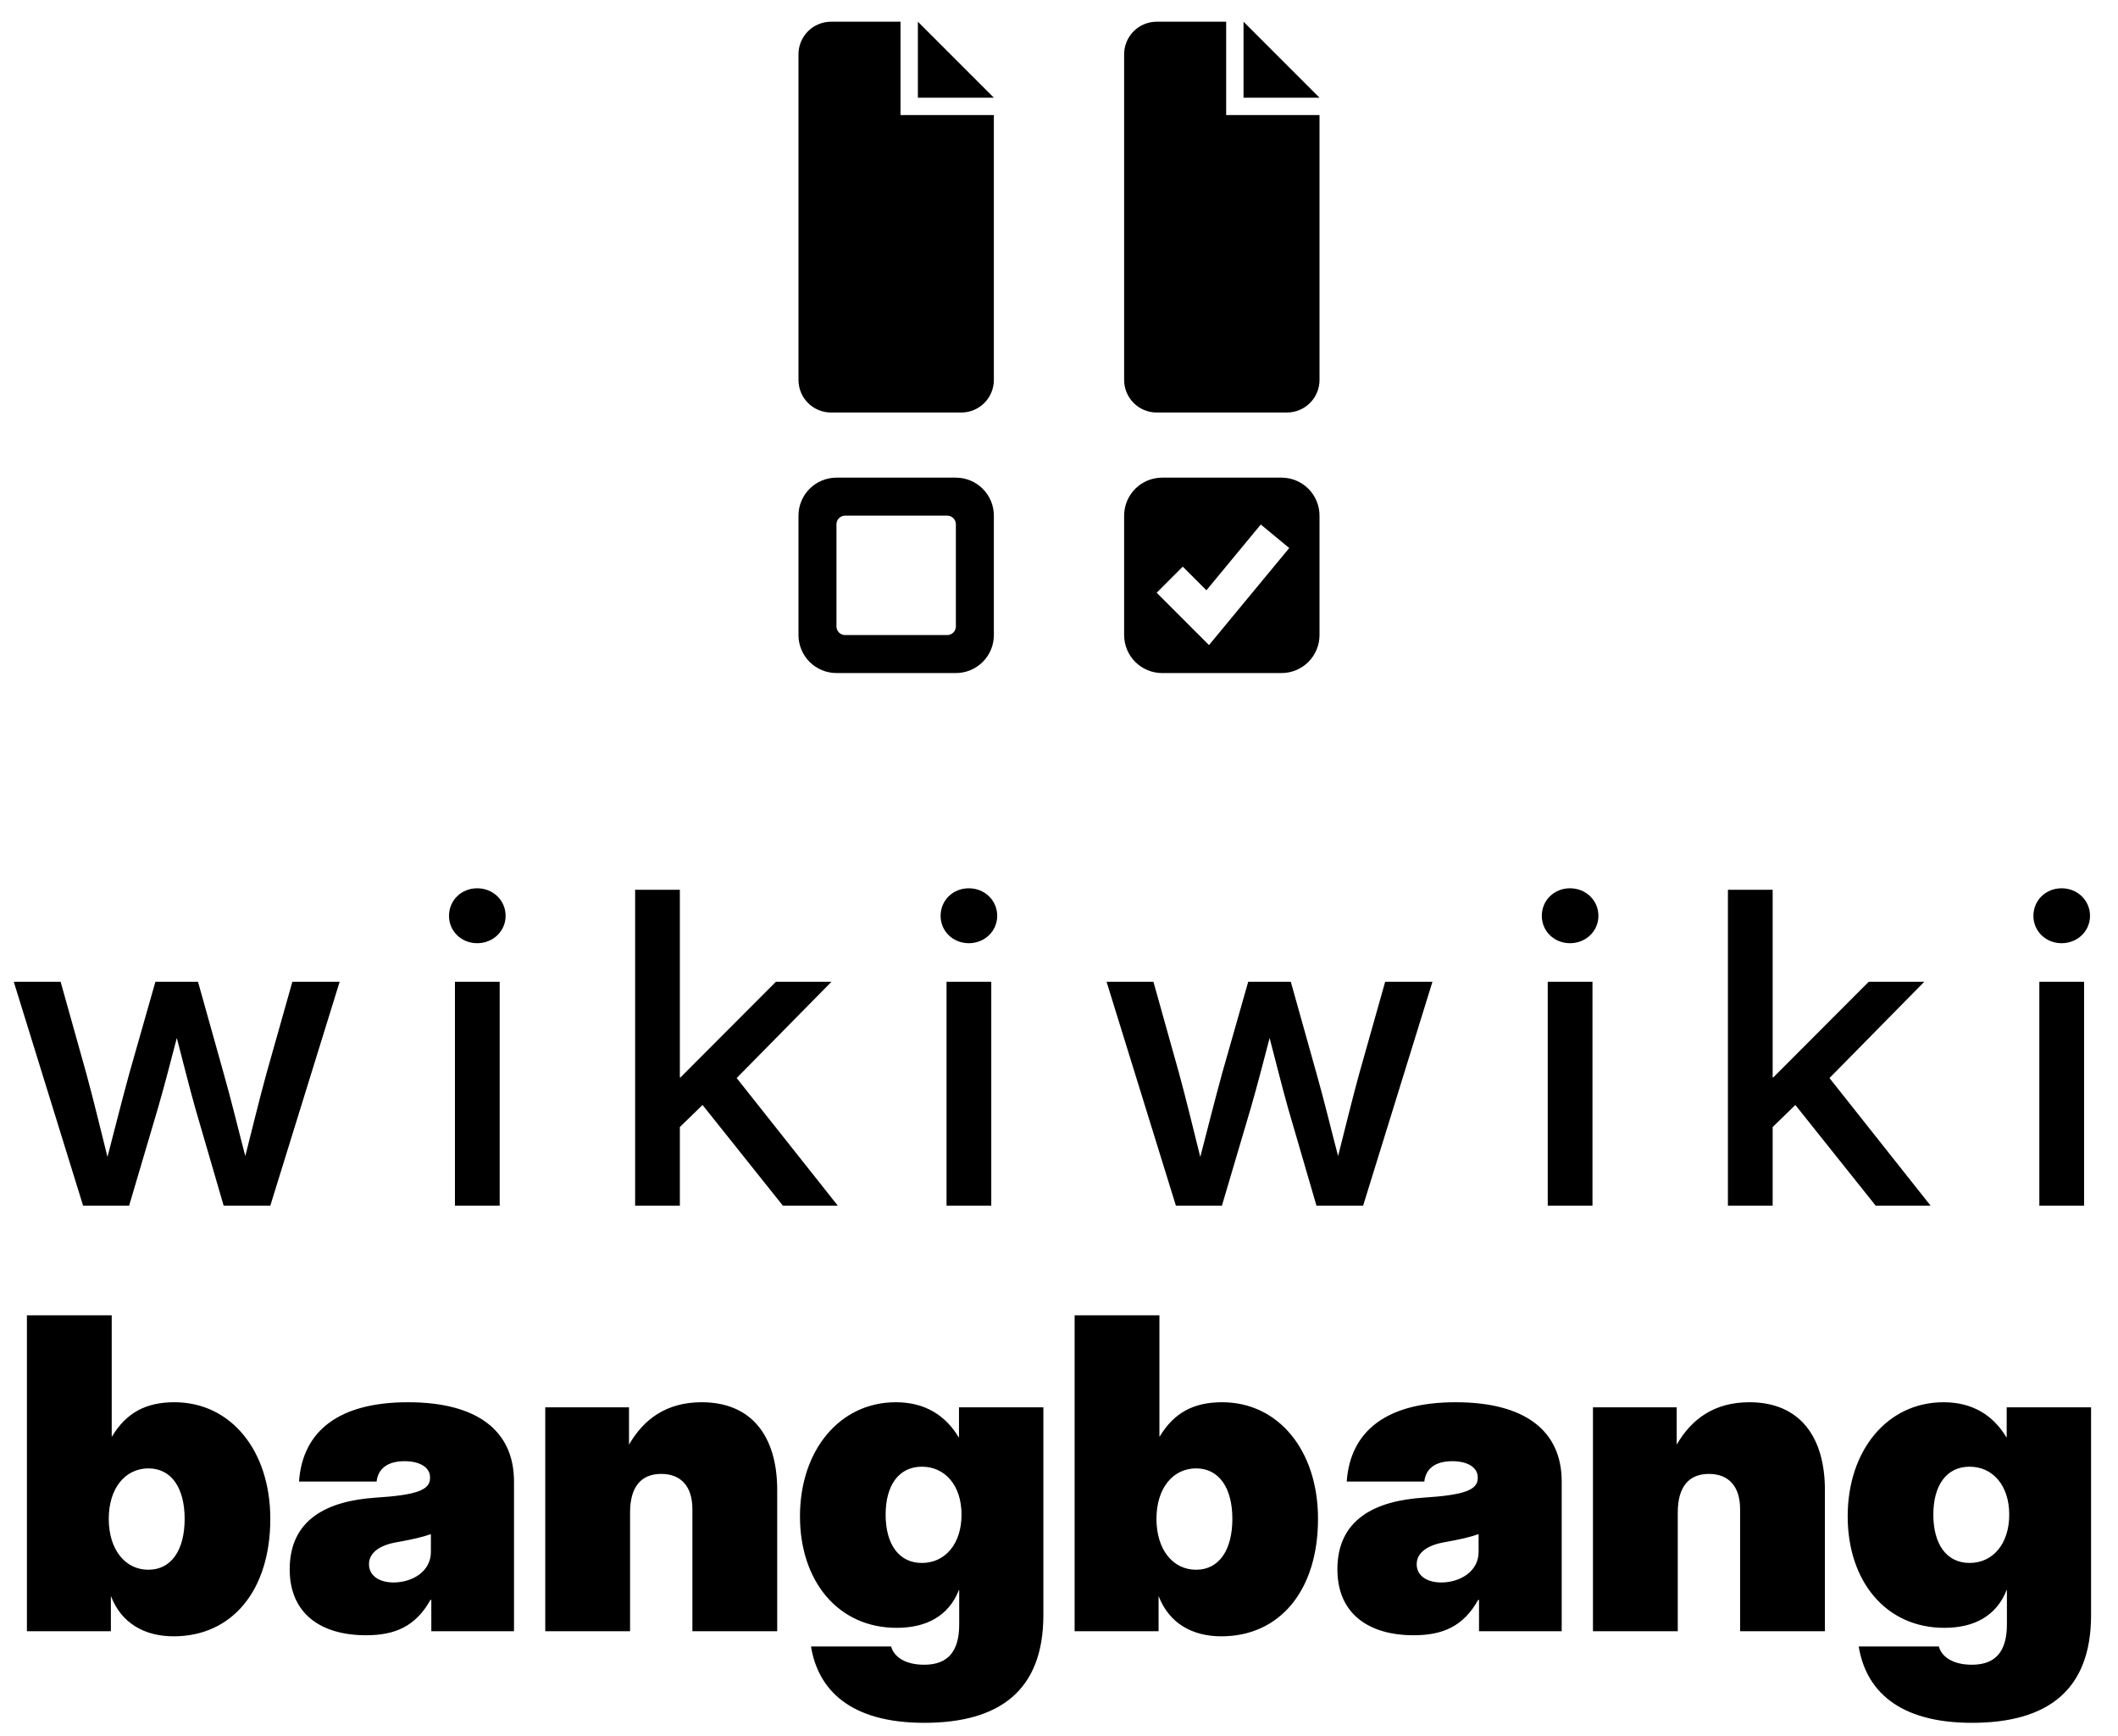
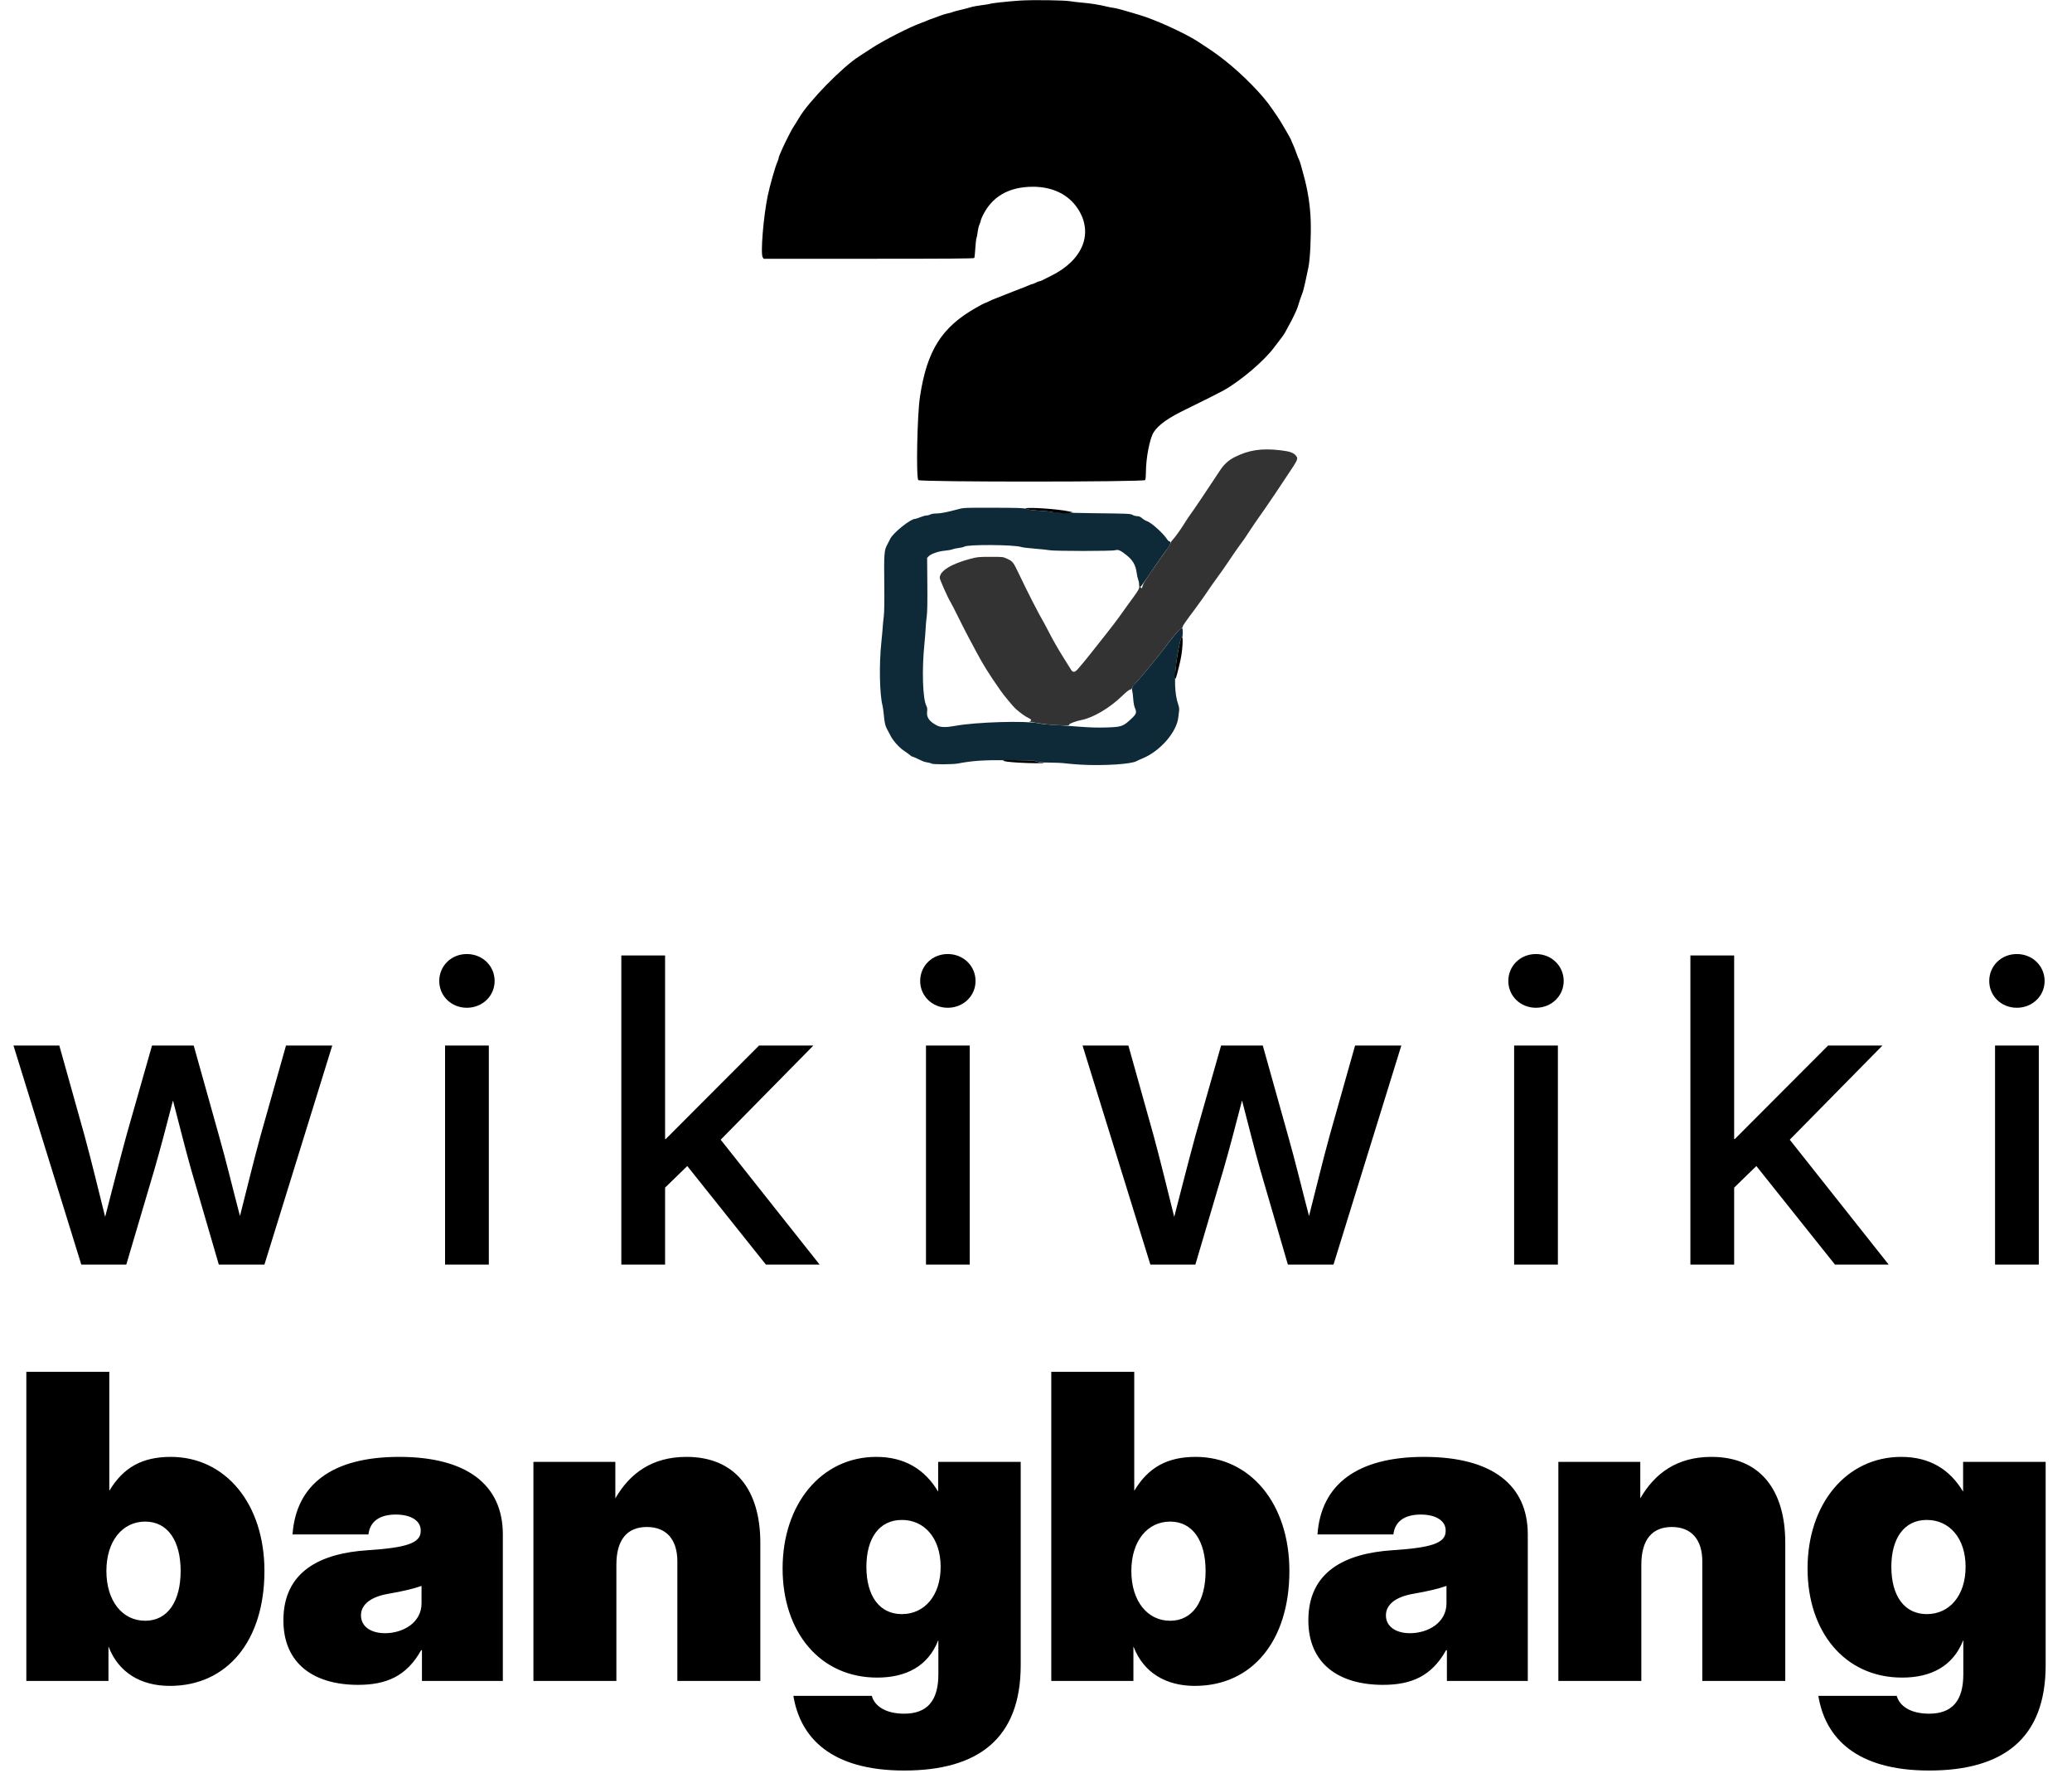
- <svg xmlns="http://www.w3.org/2000/svg" viewBox="0 0 487.79 399.66" width="487.79" height="399.66" role="img">
-   <path fill="#000000" fill-rule="evenodd" d="M211.394,5.000 L211.394,22.500 L228.894,22.500ZM286.394,22.500 L303.894,22.500 L286.394,5.000ZM187.858,5.886 L187.227,6.264 L186.636,6.702 L186.090,7.197 L185.596,7.742 L185.158,8.333 L184.779,8.965 L184.465,9.630 L184.217,10.323 L184.038,11.037 L183.930,11.765 L183.894,12.500 L183.894,87.500 L183.930,88.235 L184.038,88.963 L184.217,89.677 L184.465,90.370 L184.779,91.035 L185.158,91.667 L185.596,92.258 L186.090,92.803 L186.636,93.298 L187.227,93.736 L187.858,94.114 L188.524,94.429 L189.217,94.677 L189.931,94.856 L190.659,94.964 L191.394,95.000 L221.394,95.000 L222.129,94.964 L222.857,94.856 L223.571,94.677 L224.264,94.429 L224.929,94.114 L225.561,93.736 L226.152,93.298 L226.697,92.803 L227.191,92.258 L227.630,91.667 L228.008,91.035 L228.323,90.370 L228.571,89.677 L228.750,88.963 L228.858,88.235 L228.894,87.500 L228.894,26.500 L207.394,26.500 L207.394,5.000 L191.394,5.000 L190.659,5.036 L189.931,5.144 L189.217,5.323 L188.524,5.571ZM263.524,5.571 L262.858,5.886 L262.227,6.264 L261.636,6.702 L261.090,7.197 L260.596,7.742 L260.158,8.333 L259.779,8.965 L259.465,9.630 L259.217,10.323 L259.038,11.037 L258.930,11.765 L258.894,12.500 L258.894,87.500 L258.930,88.235 L259.038,88.963 L259.217,89.677 L259.465,90.370 L259.779,91.035 L260.158,91.667 L260.596,92.258 L261.090,92.803 L261.636,93.298 L262.227,93.736 L262.858,94.114 L263.524,94.429 L264.217,94.677 L264.931,94.856 L265.659,94.964 L266.394,95.000 L296.394,95.000 L297.129,94.964 L297.857,94.856 L298.571,94.677 L299.264,94.429 L299.929,94.114 L300.561,93.736 L301.152,93.298 L301.697,92.803 L302.191,92.258 L302.630,91.667 L303.008,91.035 L303.323,90.370 L303.571,89.677 L303.750,88.963 L303.858,88.235 L303.894,87.500 L303.894,26.500 L282.394,26.500 L282.394,5.000 L266.394,5.000 L265.659,5.036 L264.931,5.144 L264.217,5.323ZM190.104,110.377 L189.295,110.666 L188.519,111.033 L187.783,111.475 L187.093,111.986 L186.457,112.563 L185.880,113.199 L185.368,113.889 L184.927,114.625 L184.560,115.402 L184.271,116.210 L184.062,117.043 L183.936,117.892 L183.894,118.750 L183.894,146.250 L183.936,147.108 L184.062,147.957 L184.271,148.790 L184.560,149.598 L184.927,150.375 L185.368,151.111 L185.880,151.801 L186.457,152.437 L187.093,153.014 L187.783,153.525 L188.519,153.967 L189.295,154.334 L190.104,154.623 L190.937,154.832 L191.786,154.958 L192.644,155.000 L220.144,155.000 L221.001,154.958 L221.851,154.832 L222.684,154.623 L223.492,154.334 L224.268,153.967 L225.005,153.525 L225.695,153.014 L226.331,152.437 L226.908,151.801 L227.419,151.111 L227.861,150.375 L228.228,149.598 L228.517,148.790 L228.726,147.957 L228.852,147.108 L228.894,146.250 L228.894,118.750 L228.852,117.892 L228.726,117.043 L228.517,116.210 L228.228,115.402 L227.861,114.625 L227.419,113.889 L226.908,113.199 L226.331,112.563 L225.695,111.986 L225.005,111.475 L224.268,111.033 L223.492,110.666 L222.684,110.377 L221.851,110.168 L221.001,110.042 L220.144,110.000 L192.644,110.000 L191.786,110.042 L190.937,110.168ZM218.909,118.902 L219.087,118.986 L219.255,119.087 L219.413,119.204 L219.558,119.336 L219.690,119.481 L219.807,119.639 L219.908,119.807 L219.992,119.985 L220.058,120.169 L220.105,120.360 L220.134,120.554 L220.144,120.750 L220.144,144.250 L220.134,144.446 L220.105,144.640 L220.058,144.831 L219.992,145.015 L219.908,145.193 L219.807,145.361 L219.690,145.519 L219.558,145.664 L219.413,145.796 L219.255,145.913 L219.087,146.014 L218.909,146.098 L218.724,146.164 L218.534,146.212 L218.340,146.240 L218.144,146.250 L194.644,146.250 L194.448,146.240 L194.254,146.212 L194.063,146.164 L193.878,146.098 L193.701,146.014 L193.533,145.913 L193.375,145.796 L193.230,145.664 L193.098,145.519 L192.981,145.361 L192.880,145.193 L192.796,145.015 L192.730,144.831 L192.682,144.640 L192.653,144.446 L192.644,144.250 L192.644,120.750 L192.653,120.554 L192.682,120.360 L192.730,120.169 L192.796,119.985 L192.880,119.807 L192.981,119.639 L193.098,119.481 L193.230,119.336 L193.375,119.204 L193.533,119.087 L193.701,118.986 L193.878,118.902 L194.063,118.836 L194.254,118.788 L194.448,118.760 L194.644,118.750 L218.144,118.750 L218.340,118.760 L218.534,118.788 L218.724,118.836ZM265.104,110.377 L264.295,110.666 L263.519,111.033 L262.783,111.475 L262.093,111.986 L261.457,112.563 L260.880,113.199 L260.368,113.889 L259.927,114.625 L259.560,115.402 L259.271,116.210 L259.062,117.043 L258.936,117.892 L258.894,118.750 L258.894,146.250 L258.936,147.108 L259.062,147.957 L259.271,148.790 L259.560,149.598 L259.927,150.375 L260.368,151.111 L260.880,151.801 L261.457,152.437 L262.093,153.014 L262.783,153.525 L263.519,153.967 L264.295,154.334 L265.104,154.623 L265.937,154.832 L266.786,154.958 L267.644,155.000 L295.144,155.000 L296.001,154.958 L296.851,154.832 L297.684,154.623 L298.492,154.334 L299.268,153.967 L300.005,153.525 L300.695,153.014 L301.331,152.437 L301.908,151.801 L302.419,151.111 L302.861,150.375 L303.228,149.598 L303.517,148.790 L303.726,147.957 L303.852,147.108 L303.894,146.250 L303.894,118.750 L303.852,117.892 L303.726,117.043 L303.517,116.210 L303.228,115.402 L302.861,114.625 L302.419,113.889 L301.908,113.199 L301.331,112.563 L300.695,111.986 L300.005,111.475 L299.268,111.033 L298.492,110.666 L297.684,110.377 L296.851,110.168 L296.001,110.042 L295.144,110.000 L267.644,110.000 L266.786,110.042 L265.937,110.168ZM290.368,120.792 L296.919,126.208 L278.442,148.559 L266.389,136.505 L272.399,130.495 L277.845,135.941Z" />
-   <path fill="#000000" fill-rule="evenodd" d="M19.139 277.664H29.734L36.375 255.203C37.889 249.979 39.305 244.461 40.721 239.041C42.137 244.461 43.504 249.979 44.969 255.203L51.512 277.664H62.254L78.221 226.102H67.332L61.375 247.195C59.666 253.396 58.104 259.939 56.492 266.238C54.832 259.939 53.27 253.348 51.512 247.195L45.604 226.102H35.789L29.783 247.195C28.074 253.445 26.414 260.037 24.754 266.434C23.143 260.037 21.58 253.445 19.871 247.195L13.963 226.102H3.172ZM104.776 277.664H115.079V226.102H104.776ZM109.903 217.215C113.565 217.215 116.446 214.432 116.446 210.916C116.446 207.352 113.565 204.568 109.903 204.568C106.241 204.568 103.409 207.352 103.409 210.916C103.409 214.432 106.241 217.215 109.903 217.215ZM146.273 277.664H156.575V259.549L161.8 254.471L180.306 277.664H192.952L169.661 248.27L191.488 226.102H178.695L156.722 248.123H156.575V204.91H146.273ZM217.994 277.664H228.297V226.102H217.994ZM223.121 217.215C226.783 217.215 229.664 214.432 229.664 210.916C229.664 207.352 226.783 204.568 223.121 204.568C219.459 204.568 216.627 207.352 216.627 210.916C216.627 214.432 219.459 217.215 223.121 217.215ZM270.819 277.664H281.415L288.055 255.203C289.569 249.979 290.985 244.461 292.401 239.041C293.817 244.461 295.184 249.979 296.649 255.203L303.192 277.664H313.934L329.901 226.102H319.012L313.055 247.195C311.346 253.396 309.784 259.939 308.172 266.238C306.512 259.939 304.95 253.348 303.192 247.195L297.284 226.102H287.469L281.463 247.195C279.754 253.445 278.094 260.037 276.434 266.434C274.823 260.037 273.26 253.445 271.551 247.195L265.643 226.102H254.852ZM356.456 277.664H366.759V226.102H356.456ZM361.583 217.215C365.245 217.215 368.126 214.432 368.126 210.916C368.126 207.352 365.245 204.568 361.583 204.568C357.921 204.568 355.089 207.352 355.089 210.916C355.089 214.432 357.921 217.215 361.583 217.215ZM397.953 277.664H408.256V259.549L413.48 254.471L431.986 277.664H444.633L421.342 248.27L443.168 226.102H430.375L408.402 248.123H408.256V204.91H397.953ZM469.674 277.664H479.977V226.102H469.674ZM474.801 217.215C478.463 217.215 481.344 214.432 481.344 210.916C481.344 207.352 478.463 204.568 474.801 204.568C471.139 204.568 468.307 207.352 468.307 210.916C468.307 214.432 471.139 217.215 474.801 217.215ZM39.988 376.836C53.514 376.836 62.254 366.191 62.254 349.785C62.254 334.014 53.123 322.93 40.184 322.93C33.494 322.93 29.051 325.42 25.779 330.84H25.73V302.91H6.199V375.664H25.535V367.656H25.584C27.928 373.711 33.152 376.836 39.988 376.836ZM34.178 361.504C28.855 361.504 25.047 356.914 25.047 349.785C25.047 342.705 28.855 338.164 34.178 338.164C39.5 338.164 42.527 342.705 42.527 349.785C42.527 356.914 39.5 361.504 34.178 361.504ZM84.296 376.592C90.888 376.592 95.722 374.59 99.14 368.438H99.335V375.664H118.378V341.191C118.378 329.473 109.882 322.93 93.964 322.93C78.144 322.93 69.696 329.473 68.866 341.191H86.737C87.079 338.164 89.325 336.504 93.183 336.504C96.747 336.504 99.042 337.969 99.042 340.215V340.41C99.042 343.242 95.624 344.316 86.542 344.902C75.409 345.635 66.718 349.883 66.718 361.406C66.718 371.66 73.945 376.592 84.296 376.592ZM90.644 364.434C87.323 364.434 84.98 362.871 84.98 360.234C84.98 357.598 87.421 355.84 91.425 355.156C95.038 354.521 97.284 353.984 99.237 353.301V357.402C99.237 361.992 94.843 364.434 90.644 364.434ZM145.108 348.32C145.108 342.363 147.696 339.434 152.286 339.434C156.875 339.434 159.463 342.363 159.463 347.539V375.664H178.995V343.145C178.995 330.742 173.086 322.93 161.612 322.93C153.506 322.93 148.282 326.787 144.864 332.695V324.102H125.577V375.664H145.108ZM212.853 396.758C230.285 396.758 240.295 389.238 240.295 371.953V324.102H220.861V331.035H220.812C217.736 325.908 213 322.93 206.31 322.93C193.371 322.93 184.24 334.014 184.24 349.199C184.24 364.092 192.98 374.883 206.505 374.883C213.244 374.883 218.468 372.246 220.861 366.143H220.91V374.102C220.91 380.352 218.273 383.379 212.853 383.379C208.605 383.379 205.92 381.67 205.236 379.18H186.779C188.39 389.043 195.666 396.758 212.853 396.758ZM212.316 359.941C206.994 359.941 203.966 355.596 203.966 348.809C203.966 342.07 206.994 337.773 212.316 337.773C217.638 337.773 221.447 342.07 221.447 348.809C221.447 355.596 217.638 359.941 212.316 359.941ZM281.282 376.836C294.807 376.836 303.548 366.191 303.548 349.785C303.548 334.014 294.417 322.93 281.477 322.93C274.788 322.93 270.345 325.42 267.073 330.84H267.024V302.91H247.493V375.664H266.829V367.656H266.878C269.221 373.711 274.446 376.836 281.282 376.836ZM275.471 361.504C270.149 361.504 266.341 356.914 266.341 349.785C266.341 342.705 270.149 338.164 275.471 338.164C280.794 338.164 283.821 342.705 283.821 349.785C283.821 356.914 280.794 361.504 275.471 361.504ZM325.59 376.592C332.182 376.592 337.016 374.59 340.434 368.438H340.629V375.664H359.672V341.191C359.672 329.473 351.176 322.93 335.258 322.93C319.438 322.93 310.99 329.473 310.16 341.191H328.031C328.373 338.164 330.619 336.504 334.477 336.504C338.041 336.504 340.336 337.969 340.336 340.215V340.41C340.336 343.242 336.918 344.316 327.836 344.902C316.703 345.635 308.012 349.883 308.012 361.406C308.012 371.66 315.238 376.592 325.59 376.592ZM331.938 364.434C328.617 364.434 326.273 362.871 326.273 360.234C326.273 357.598 328.715 355.84 332.719 355.156C336.332 354.521 338.578 353.984 340.531 353.301V357.402C340.531 361.992 336.137 364.434 331.938 364.434ZM386.402 348.32C386.402 342.363 388.989 339.434 393.579 339.434C398.169 339.434 400.757 342.363 400.757 347.539V375.664H420.288V343.145C420.288 330.742 414.38 322.93 402.905 322.93C394.8 322.93 389.575 326.787 386.157 332.695V324.102H366.87V375.664H386.402ZM454.147 396.758C471.579 396.758 481.588 389.238 481.588 371.953V324.102H462.155V331.035H462.106C459.03 325.908 454.293 322.93 447.604 322.93C434.664 322.93 425.534 334.014 425.534 349.199C425.534 364.092 434.274 374.883 447.799 374.883C454.538 374.883 459.762 372.246 462.155 366.143H462.204V374.102C462.204 380.352 459.567 383.379 454.147 383.379C449.899 383.379 447.213 381.67 446.53 379.18H428.073C429.684 389.043 436.959 396.758 454.147 396.758ZM453.61 359.941C448.288 359.941 445.26 355.596 445.26 348.809C445.26 342.07 448.288 337.773 453.61 337.773C458.932 337.773 462.741 342.07 462.741 348.809C462.741 355.596 458.932 359.941 453.61 359.941Z" />
+ <svg xmlns="http://www.w3.org/2000/svg" viewBox="0 0 487.79 419.66" width="487.79" height="419.66" role="img">
+   <g transform="translate(126.090 -15.429) scale(0.64286)">
+     <path fill="#0E2A38" fill-rule="evenodd" d="M199.62,303.98C197.70,303.87 195.22,303.66 194.12,303.52C193.03,303.37 190.39,303.24 188.26,303.23C185.49,303.22 184.15,303.11 183.52,302.85C183.05,302.65 182.20,302.48 181.64,302.48C181.08,302.47 177.10,302.42 172.79,302.36C164.38,302.25 159.88,302.55 154.75,303.55C152.78,303.94 145.44,303.96 144.96,303.58C144.77,303.44 144.11,303.25 143.48,303.17C142.84,303.09 142.00,302.85 141.60,302.64C140.43,302.03 138.10,301.00 137.87,301.00C137.75,301.00 137.42,300.79 137.14,300.52C136.86,300.26 135.84,299.52 134.88,298.88C133.09,297.69 130.71,294.99 129.90,293.23C129.68,292.76 129.21,291.87 128.85,291.25C128.07,289.92 127.78,288.68 127.51,285.62C127.40,284.39 127.19,282.93 127.05,282.38C125.97,278.21 125.76,267.34 126.61,259.25C126.86,256.84 127.10,254.26 127.13,253.50C127.17,252.74 127.33,251.06 127.50,249.75C127.70,248.13 127.76,244.35 127.69,237.88C127.56,226.89 127.66,225.44 128.74,223.50C129.16,222.74 129.68,221.73 129.90,221.25C130.86,219.18 137.29,214.00 138.91,214.00C139.17,214.00 140.05,213.72 140.88,213.38C141.70,213.04 142.71,212.76 143.12,212.75C143.54,212.75 144.20,212.58 144.59,212.37C145.01,212.16 145.95,212.00 146.84,212.01C148.32,212.01 150.68,211.55 154.88,210.42C156.79,209.90 157.33,209.88 167.82,209.91C176.88,209.94 178.90,210.01 179.57,210.32C180.28,210.64 182.37,210.89 186.62,211.14C187.31,211.18 188.49,211.33 189.25,211.49C190.08,211.65 195.99,211.82 204.23,211.91C216.96,212.05 217.88,212.09 218.60,212.53C219.03,212.79 219.79,213.00 220.30,213.00C220.98,213.00 221.47,213.21 222.09,213.75C222.56,214.16 223.42,214.67 224.01,214.88C225.57,215.43 229.79,219.24 231.15,221.31C231.48,221.83 231.92,222.25 232.13,222.25C232.77,222.25 232.54,223.36 231.67,224.52C230.30,226.35 229.42,227.56 228.52,228.88C228.04,229.56 227.11,230.91 226.43,231.88C225.76,232.84 224.46,234.75 223.54,236.12C221.39,239.36 221.00,239.62 221.00,237.85C221.00,237.37 220.85,236.62 220.66,236.17C220.47,235.73 220.24,234.69 220.14,233.87C219.76,230.89 218.73,229.10 216.25,227.15C214.09,225.46 213.34,225.14 212.24,225.47C211.07,225.83 190.22,225.82 188.25,225.47C187.49,225.33 185.02,225.07 182.75,224.89C180.48,224.71 178.29,224.45 177.88,224.30C175.34,223.41 158.03,223.30 156.96,224.17C156.78,224.32 155.90,224.53 155.02,224.63C154.14,224.73 153.06,224.96 152.63,225.14C152.19,225.32 150.94,225.55 149.85,225.64C147.57,225.83 144.77,226.80 143.94,227.69L143.38,228.29L143.46,237.96C143.52,244.84 143.45,248.27 143.22,249.88C143.05,251.11 142.88,252.97 142.85,254.00C142.81,255.03 142.60,257.68 142.38,259.88C141.42,269.32 141.76,279.85 143.11,282.47C143.43,283.09 143.49,283.61 143.37,284.61C143.11,286.67 144.22,288.22 146.95,289.63C148.38,290.37 150.26,290.40 153.88,289.74C161.30,288.39 179.41,287.84 184.00,288.82C185.03,289.04 187.17,289.29 188.75,289.38C192.87,289.61 194.28,289.70 199.75,290.13C203.11,290.39 206.06,290.46 209.25,290.36C214.61,290.18 215.17,289.98 218.13,287.21C219.99,285.47 220.20,284.89 219.52,283.35C219.20,282.63 218.96,281.39 218.86,279.92C218.78,278.66 218.61,277.31 218.49,276.92C218.24,276.14 218.62,275.13 219.39,274.49C219.94,274.04 226.69,265.99 228.62,263.49C229.45,262.42 231.22,260.12 232.56,258.37C234.73,255.52 236.21,254.00 236.80,254.00C236.91,254.00 237.00,254.73 237.00,255.62C237.00,256.52 236.90,257.25 236.78,257.25C236.49,257.25 236.12,258.28 235.75,260.12C235.09,263.45 235.00,263.96 234.72,266.00C233.83,272.62 234.03,278.13 235.30,281.84C235.68,282.94 235.76,283.60 235.63,284.47C235.53,285.10 235.42,286.02 235.38,286.50C234.91,291.96 228.66,299.15 222.12,301.76C221.30,302.09 220.40,302.50 220.12,302.67C218.29,303.80 208.02,304.45 199.62,303.98Z" />
+     <path fill="#333333" fill-rule="evenodd" d="M189.75,289.45C186.45,289.27 179.82,288.22 180.94,288.05C181.83,287.92 181.60,287.37 180.44,286.86C179.41,286.41 177.48,285.03 175.84,283.57C174.86,282.69 171.67,278.85 170.28,276.88C166.06,270.86 163.98,267.53 161.43,262.75C160.88,261.72 159.62,259.36 158.63,257.50C157.63,255.64 155.82,252.10 154.61,249.62C153.39,247.15 152.20,244.83 151.95,244.46C151.14,243.26 148.00,236.22 148.00,235.59C148.00,233.09 152.07,230.53 159.00,228.67C161.71,227.94 162.14,227.90 166.50,227.89C171.07,227.88 171.14,227.88 172.67,228.59C174.75,229.55 174.95,229.81 176.99,234.12C180.13,240.74 184.29,248.87 186.15,252.00C186.35,252.34 186.95,253.47 187.48,254.50C189.44,258.33 191.22,261.46 193.27,264.71C194.43,266.54 195.64,268.48 195.96,269.02C196.78,270.41 197.43,270.34 198.84,268.69C200.92,266.23 202.24,264.63 203.68,262.78C204.48,261.77 206.79,258.84 208.82,256.28C210.85,253.72 213.01,250.89 213.63,250.00C214.24,249.11 215.82,246.91 217.13,245.12C220.32,240.80 220.85,239.99 221.00,239.27C221.12,238.69 221.15,238.68 221.56,239.10C221.90,239.43 222.03,239.46 222.10,239.21C222.16,239.02 222.32,238.52 222.46,238.08C222.68,237.39 224.16,235.10 226.80,231.38C227.19,230.82 227.93,229.76 228.44,229.00C228.95,228.24 230.08,226.68 230.94,225.52C231.80,224.36 232.50,223.22 232.50,222.97C232.50,222.72 232.75,222.26 233.06,221.93C234.12,220.82 236.12,218.05 237.62,215.63C238.45,214.30 239.37,212.90 239.67,212.53C240.52,211.46 246.84,202.07 250.55,196.38C252.03,194.09 253.76,192.50 255.99,191.38C261.19,188.76 265.89,188.06 272.83,188.88C276.27,189.29 277.57,189.75 278.48,190.90C279.33,191.99 279.25,192.17 275.28,198.09C273.82,200.26 271.78,203.32 270.75,204.89C269.72,206.45 268.10,208.83 267.15,210.17C263.94,214.72 262.13,217.37 260.92,219.25C259.70,221.15 259.49,221.46 257.51,224.12C256.89,224.95 255.31,227.26 253.98,229.25C252.65,231.24 250.68,234.06 249.59,235.52C248.51,236.97 246.95,239.19 246.12,240.46C245.30,241.72 243.44,244.34 242.00,246.28C237.72,252.02 237.00,253.06 236.99,253.48C236.99,253.70 236.56,254.14 236.03,254.46C235.47,254.81 234.08,256.36 232.60,258.30C231.24,260.09 229.45,262.43 228.62,263.49C226.80,265.86 221.33,272.40 219.73,274.14C219.09,274.83 218.49,275.65 218.39,275.95C218.29,276.28 218.01,276.50 217.70,276.50C217.38,276.50 216.15,277.50 214.53,279.06C210.15,283.28 204.04,286.86 199.88,287.64C197.98,288.00 195.38,288.97 195.40,289.31C195.43,289.71 194.85,289.72 189.75,289.45Z" />
+     <path fill="#000000" fill-rule="evenodd" d="M177.00,303.25C173.07,303.02 171.25,302.77 171.25,302.46C171.25,302.30 172.93,302.26 175.94,302.35C178.52,302.42 181.06,302.48 181.59,302.48C182.13,302.48 183.05,302.67 183.65,302.90C184.24,303.12 185.07,303.26 185.48,303.20C185.89,303.14 186.17,303.18 186.10,303.30C185.95,303.53 181.58,303.51 177.00,303.25ZM234.10,272.16C234.02,271.93 234.02,271.38 234.12,270.93C234.21,270.49 234.32,269.68 234.36,269.12C234.52,266.93 235.04,263.59 235.81,259.88C236.55,256.25 237.13,256.35 236.91,260.06C236.75,262.77 236.40,264.94 235.60,268.12C234.46,272.69 234.38,272.89 234.10,272.16ZM191.12,211.73C190.03,211.62 188.84,211.45 188.50,211.37C188.16,211.28 187.20,211.17 186.38,211.12C182.54,210.89 179.70,210.55 179.44,210.29C178.67,209.52 191.36,210.32 195.62,211.31L196.88,211.60L195.88,211.78C194.67,212.01 193.76,212.00 191.12,211.73ZM140.16,199.79C139.30,198.83 139.74,175.94 140.76,169.25C143.33,152.32 148.68,143.84 161.31,136.67C162.93,135.75 164.33,135.00 164.44,135.00C164.54,135.00 165.13,134.76 165.75,134.46C166.37,134.16 167.05,133.84 167.27,133.74C167.48,133.64 169.17,132.97 171.02,132.26C172.86,131.54 174.71,130.81 175.12,130.64C175.54,130.46 176.72,130.00 177.75,129.62C178.78,129.24 180.08,128.72 180.64,128.46C181.20,128.21 181.79,128.00 181.95,128.00C182.12,128.00 182.67,127.78 183.18,127.50C183.70,127.22 184.27,127.00 184.46,127.00C184.64,127.00 185.10,126.84 185.46,126.65C185.83,126.46 187.34,125.71 188.83,124.97C200.45,119.22 204.37,109.41 198.63,100.51C195.25,95.27 189.37,92.37 182.12,92.38C173.17,92.39 166.95,96.06 163.56,103.34C163.25,104.00 163.00,104.69 163.00,104.87C163.00,105.04 162.79,105.68 162.52,106.28C162.26,106.88 161.97,108.11 161.87,109.00C161.77,109.89 161.58,110.91 161.44,111.25C161.31,111.59 161.12,113.29 161.02,115.02C160.92,116.75 160.75,118.30 160.65,118.46C160.51,118.68 151.16,118.75 121.99,118.75L83.51,118.75L83.16,118.19C82.32,116.82 83.45,103.13 85.02,95.62C85.84,91.75 87.78,84.93 88.52,83.35C88.78,82.78 89.00,82.14 89.00,81.92C89.00,81.55 89.24,80.95 90.50,78.12C91.36,76.21 93.77,71.45 94.22,70.79C94.86,69.84 95.83,68.29 96.51,67.12C99.95,61.20 112.33,48.53 118.50,44.62C119.12,44.22 121.23,42.85 123.20,41.56C127.53,38.73 137.04,33.88 141.25,32.37C142.28,32.00 143.34,31.59 143.59,31.45C143.85,31.32 144.53,31.06 145.09,30.88C145.66,30.69 147.00,30.20 148.08,29.79C149.15,29.38 150.50,28.96 151.08,28.87C151.65,28.77 152.32,28.59 152.55,28.47C152.78,28.35 153.68,28.09 154.55,27.89C156.61,27.41 158.93,26.81 159.88,26.50C160.29,26.37 161.89,26.10 163.44,25.89C164.99,25.69 166.35,25.47 166.46,25.40C166.81,25.18 172.72,24.53 177.12,24.23C181.84,23.90 193.73,24.06 196.00,24.48C196.76,24.62 198.67,24.84 200.25,24.98C203.17,25.22 206.51,25.75 209.00,26.37C209.76,26.56 210.94,26.79 211.62,26.88C212.77,27.04 214.88,27.59 218.12,28.58C218.81,28.79 220.22,29.21 221.25,29.51C226.86,31.16 237.71,36.10 242.38,39.12C247.48,42.42 249.08,43.54 252.03,45.83C258.68,50.99 266.41,58.85 269.63,63.75C270.04,64.37 270.92,65.64 271.59,66.58C272.69,68.12 276.75,75.09 276.75,75.45C276.75,75.53 276.97,76.05 277.24,76.61C277.70,77.58 278.04,78.44 278.88,80.81C279.08,81.40 279.38,82.10 279.54,82.37C279.70,82.64 280.02,83.60 280.27,84.50C280.51,85.39 280.94,86.97 281.23,88.00C282.78,93.56 283.69,99.39 283.85,104.88C284.03,110.79 283.62,119.06 283.01,121.88C282.74,123.11 282.23,125.53 281.87,127.25C281.51,128.97 281.01,130.88 280.75,131.50C280.24,132.76 279.63,134.55 279.13,136.27C278.81,137.40 277.15,140.87 275.74,143.38C275.35,144.06 274.80,145.08 274.52,145.63C274.23,146.18 273.58,147.16 273.06,147.80C272.55,148.43 271.39,149.94 270.50,151.15C266.82,156.13 258.17,163.49 251.93,166.96C250.43,167.80 242.17,171.95 238.62,173.65C231.78,176.94 228.18,179.45 226.37,182.23C224.91,184.45 223.50,191.73 223.50,196.99C223.50,198.25 223.38,199.50 223.24,199.77C222.85,200.50 140.83,200.53 140.16,199.79Z" />
+   </g>
+   <path fill="#000000" fill-rule="evenodd" d="M19.139 297.664H29.734L36.375 275.203C37.889 269.979 39.305 264.461 40.721 259.041C42.137 264.461 43.504 269.979 44.969 275.203L51.512 297.664H62.254L78.221 246.102H67.332L61.375 267.195C59.666 273.396 58.104 279.939 56.492 286.238C54.832 279.939 53.27 273.348 51.512 267.195L45.604 246.102H35.789L29.783 267.195C28.074 273.445 26.414 280.037 24.754 286.434C23.143 280.037 21.58 273.445 19.871 267.195L13.963 246.102H3.172ZM104.776 297.664H115.079V246.102H104.776ZM109.903 237.215C113.565 237.215 116.446 234.432 116.446 230.916C116.446 227.352 113.565 224.568 109.903 224.568C106.241 224.568 103.409 227.352 103.409 230.916C103.409 234.432 106.241 237.215 109.903 237.215ZM146.273 297.664H156.575V279.549L161.8 274.471L180.306 297.664H192.952L169.661 268.27L191.488 246.102H178.695L156.722 268.123H156.575V224.91H146.273ZM217.994 297.664H228.297V246.102H217.994ZM223.121 237.215C226.783 237.215 229.664 234.432 229.664 230.916C229.664 227.352 226.783 224.568 223.121 224.568C219.459 224.568 216.627 227.352 216.627 230.916C216.627 234.432 219.459 237.215 223.121 237.215ZM270.819 297.664H281.415L288.055 275.203C289.569 269.979 290.985 264.461 292.401 259.041C293.817 264.461 295.184 269.979 296.649 275.203L303.192 297.664H313.934L329.901 246.102H319.012L313.055 267.195C311.346 273.396 309.784 279.939 308.172 286.238C306.512 279.939 304.95 273.348 303.192 267.195L297.284 246.102H287.469L281.463 267.195C279.754 273.445 278.094 280.037 276.434 286.434C274.823 280.037 273.26 273.445 271.551 267.195L265.643 246.102H254.852ZM356.456 297.664H366.759V246.102H356.456ZM361.583 237.215C365.245 237.215 368.126 234.432 368.126 230.916C368.126 227.352 365.245 224.568 361.583 224.568C357.921 224.568 355.089 227.352 355.089 230.916C355.089 234.432 357.921 237.215 361.583 237.215ZM397.953 297.664H408.256V279.549L413.48 274.471L431.986 297.664H444.633L421.342 268.27L443.168 246.102H430.375L408.402 268.123H408.256V224.91H397.953ZM469.674 297.664H479.977V246.102H469.674ZM474.801 237.215C478.463 237.215 481.344 234.432 481.344 230.916C481.344 227.352 478.463 224.568 474.801 224.568C471.139 224.568 468.307 227.352 468.307 230.916C468.307 234.432 471.139 237.215 474.801 237.215ZM39.988 396.836C53.514 396.836 62.254 386.191 62.254 369.785C62.254 354.014 53.123 342.93 40.184 342.93C33.494 342.93 29.051 345.42 25.779 350.84H25.73V322.91H6.199V395.664H25.535V387.656H25.584C27.928 393.711 33.152 396.836 39.988 396.836ZM34.178 381.504C28.855 381.504 25.047 376.914 25.047 369.785C25.047 362.705 28.855 358.164 34.178 358.164C39.5 358.164 42.527 362.705 42.527 369.785C42.527 376.914 39.5 381.504 34.178 381.504ZM84.296 396.592C90.888 396.592 95.722 394.59 99.14 388.438H99.335V395.664H118.378V361.191C118.378 349.473 109.882 342.93 93.964 342.93C78.144 342.93 69.696 349.473 68.866 361.191H86.737C87.079 358.164 89.325 356.504 93.183 356.504C96.747 356.504 99.042 357.969 99.042 360.215V360.41C99.042 363.242 95.624 364.316 86.542 364.902C75.409 365.635 66.718 369.883 66.718 381.406C66.718 391.66 73.945 396.592 84.296 396.592ZM90.644 384.434C87.323 384.434 84.98 382.871 84.98 380.234C84.98 377.598 87.421 375.84 91.425 375.156C95.038 374.521 97.284 373.984 99.237 373.301V377.402C99.237 381.992 94.843 384.434 90.644 384.434ZM145.108 368.32C145.108 362.363 147.696 359.434 152.286 359.434C156.875 359.434 159.463 362.363 159.463 367.539V395.664H178.995V363.145C178.995 350.742 173.086 342.93 161.612 342.93C153.506 342.93 148.282 346.787 144.864 352.695V344.102H125.577V395.664H145.108ZM212.853 416.758C230.285 416.758 240.295 409.238 240.295 391.953V344.102H220.861V351.035H220.812C217.736 345.908 213 342.93 206.31 342.93C193.371 342.93 184.24 354.014 184.24 369.199C184.24 384.092 192.98 394.883 206.505 394.883C213.244 394.883 218.468 392.246 220.861 386.143H220.91V394.102C220.91 400.352 218.273 403.379 212.853 403.379C208.605 403.379 205.92 401.67 205.236 399.18H186.779C188.39 409.043 195.666 416.758 212.853 416.758ZM212.316 379.941C206.994 379.941 203.966 375.596 203.966 368.809C203.966 362.07 206.994 357.773 212.316 357.773C217.638 357.773 221.447 362.07 221.447 368.809C221.447 375.596 217.638 379.941 212.316 379.941ZM281.282 396.836C294.807 396.836 303.548 386.191 303.548 369.785C303.548 354.014 294.417 342.93 281.477 342.93C274.788 342.93 270.345 345.42 267.073 350.84H267.024V322.91H247.493V395.664H266.829V387.656H266.878C269.221 393.711 274.446 396.836 281.282 396.836ZM275.471 381.504C270.149 381.504 266.341 376.914 266.341 369.785C266.341 362.705 270.149 358.164 275.471 358.164C280.794 358.164 283.821 362.705 283.821 369.785C283.821 376.914 280.794 381.504 275.471 381.504ZM325.59 396.592C332.182 396.592 337.016 394.59 340.434 388.438H340.629V395.664H359.672V361.191C359.672 349.473 351.176 342.93 335.258 342.93C319.438 342.93 310.99 349.473 310.16 361.191H328.031C328.373 358.164 330.619 356.504 334.477 356.504C338.041 356.504 340.336 357.969 340.336 360.215V360.41C340.336 363.242 336.918 364.316 327.836 364.902C316.703 365.635 308.012 369.883 308.012 381.406C308.012 391.66 315.238 396.592 325.59 396.592ZM331.938 384.434C328.617 384.434 326.273 382.871 326.273 380.234C326.273 377.598 328.715 375.84 332.719 375.156C336.332 374.521 338.578 373.984 340.531 373.301V377.402C340.531 381.992 336.137 384.434 331.938 384.434ZM386.402 368.32C386.402 362.363 388.989 359.434 393.579 359.434C398.169 359.434 400.757 362.363 400.757 367.539V395.664H420.288V363.145C420.288 350.742 414.38 342.93 402.905 342.93C394.8 342.93 389.575 346.787 386.157 352.695V344.102H366.87V395.664H386.402ZM454.147 416.758C471.579 416.758 481.588 409.238 481.588 391.953V344.102H462.155V351.035H462.106C459.03 345.908 454.293 342.93 447.604 342.93C434.664 342.93 425.534 354.014 425.534 369.199C425.534 384.092 434.274 394.883 447.799 394.883C454.538 394.883 459.762 392.246 462.155 386.143H462.204V394.102C462.204 400.352 459.567 403.379 454.147 403.379C449.899 403.379 447.213 401.67 446.53 399.18H428.073C429.684 409.043 436.959 416.758 454.147 416.758ZM453.61 379.941C448.288 379.941 445.26 375.596 445.26 368.809C445.26 362.07 448.288 357.773 453.61 357.773C458.932 357.773 462.741 362.07 462.741 368.809C462.741 375.596 458.932 379.941 453.61 379.941Z" />
</svg>
